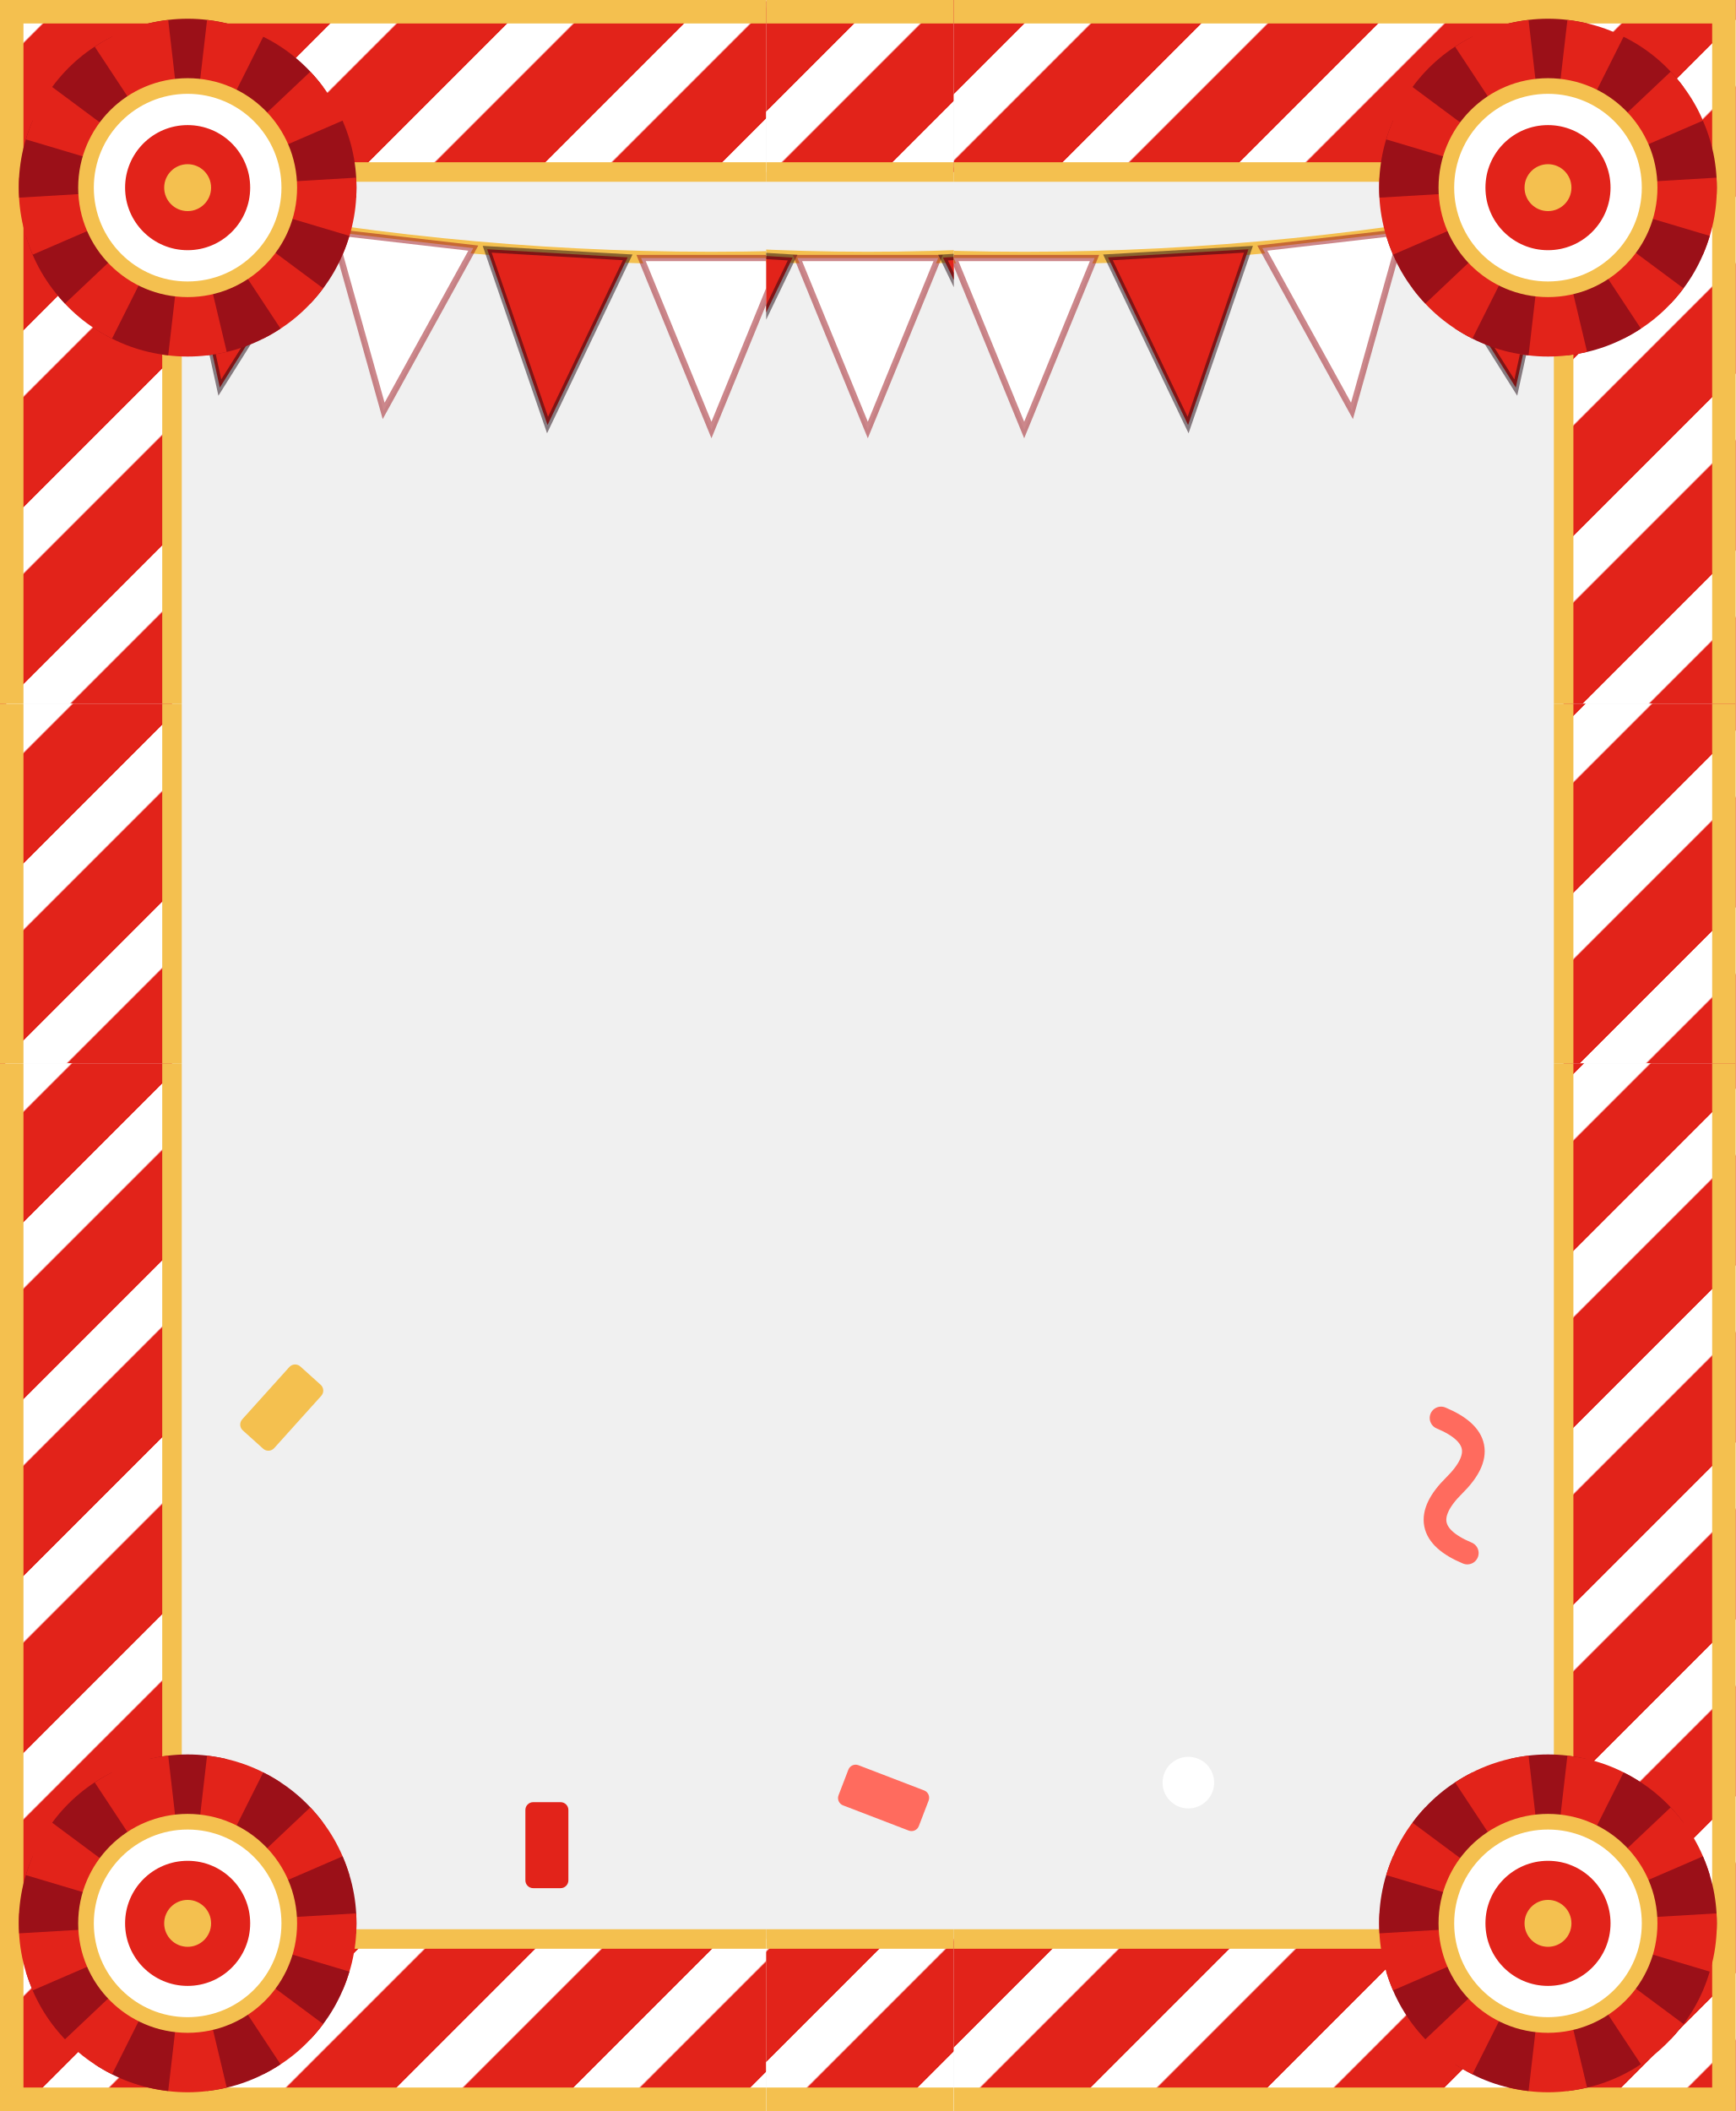
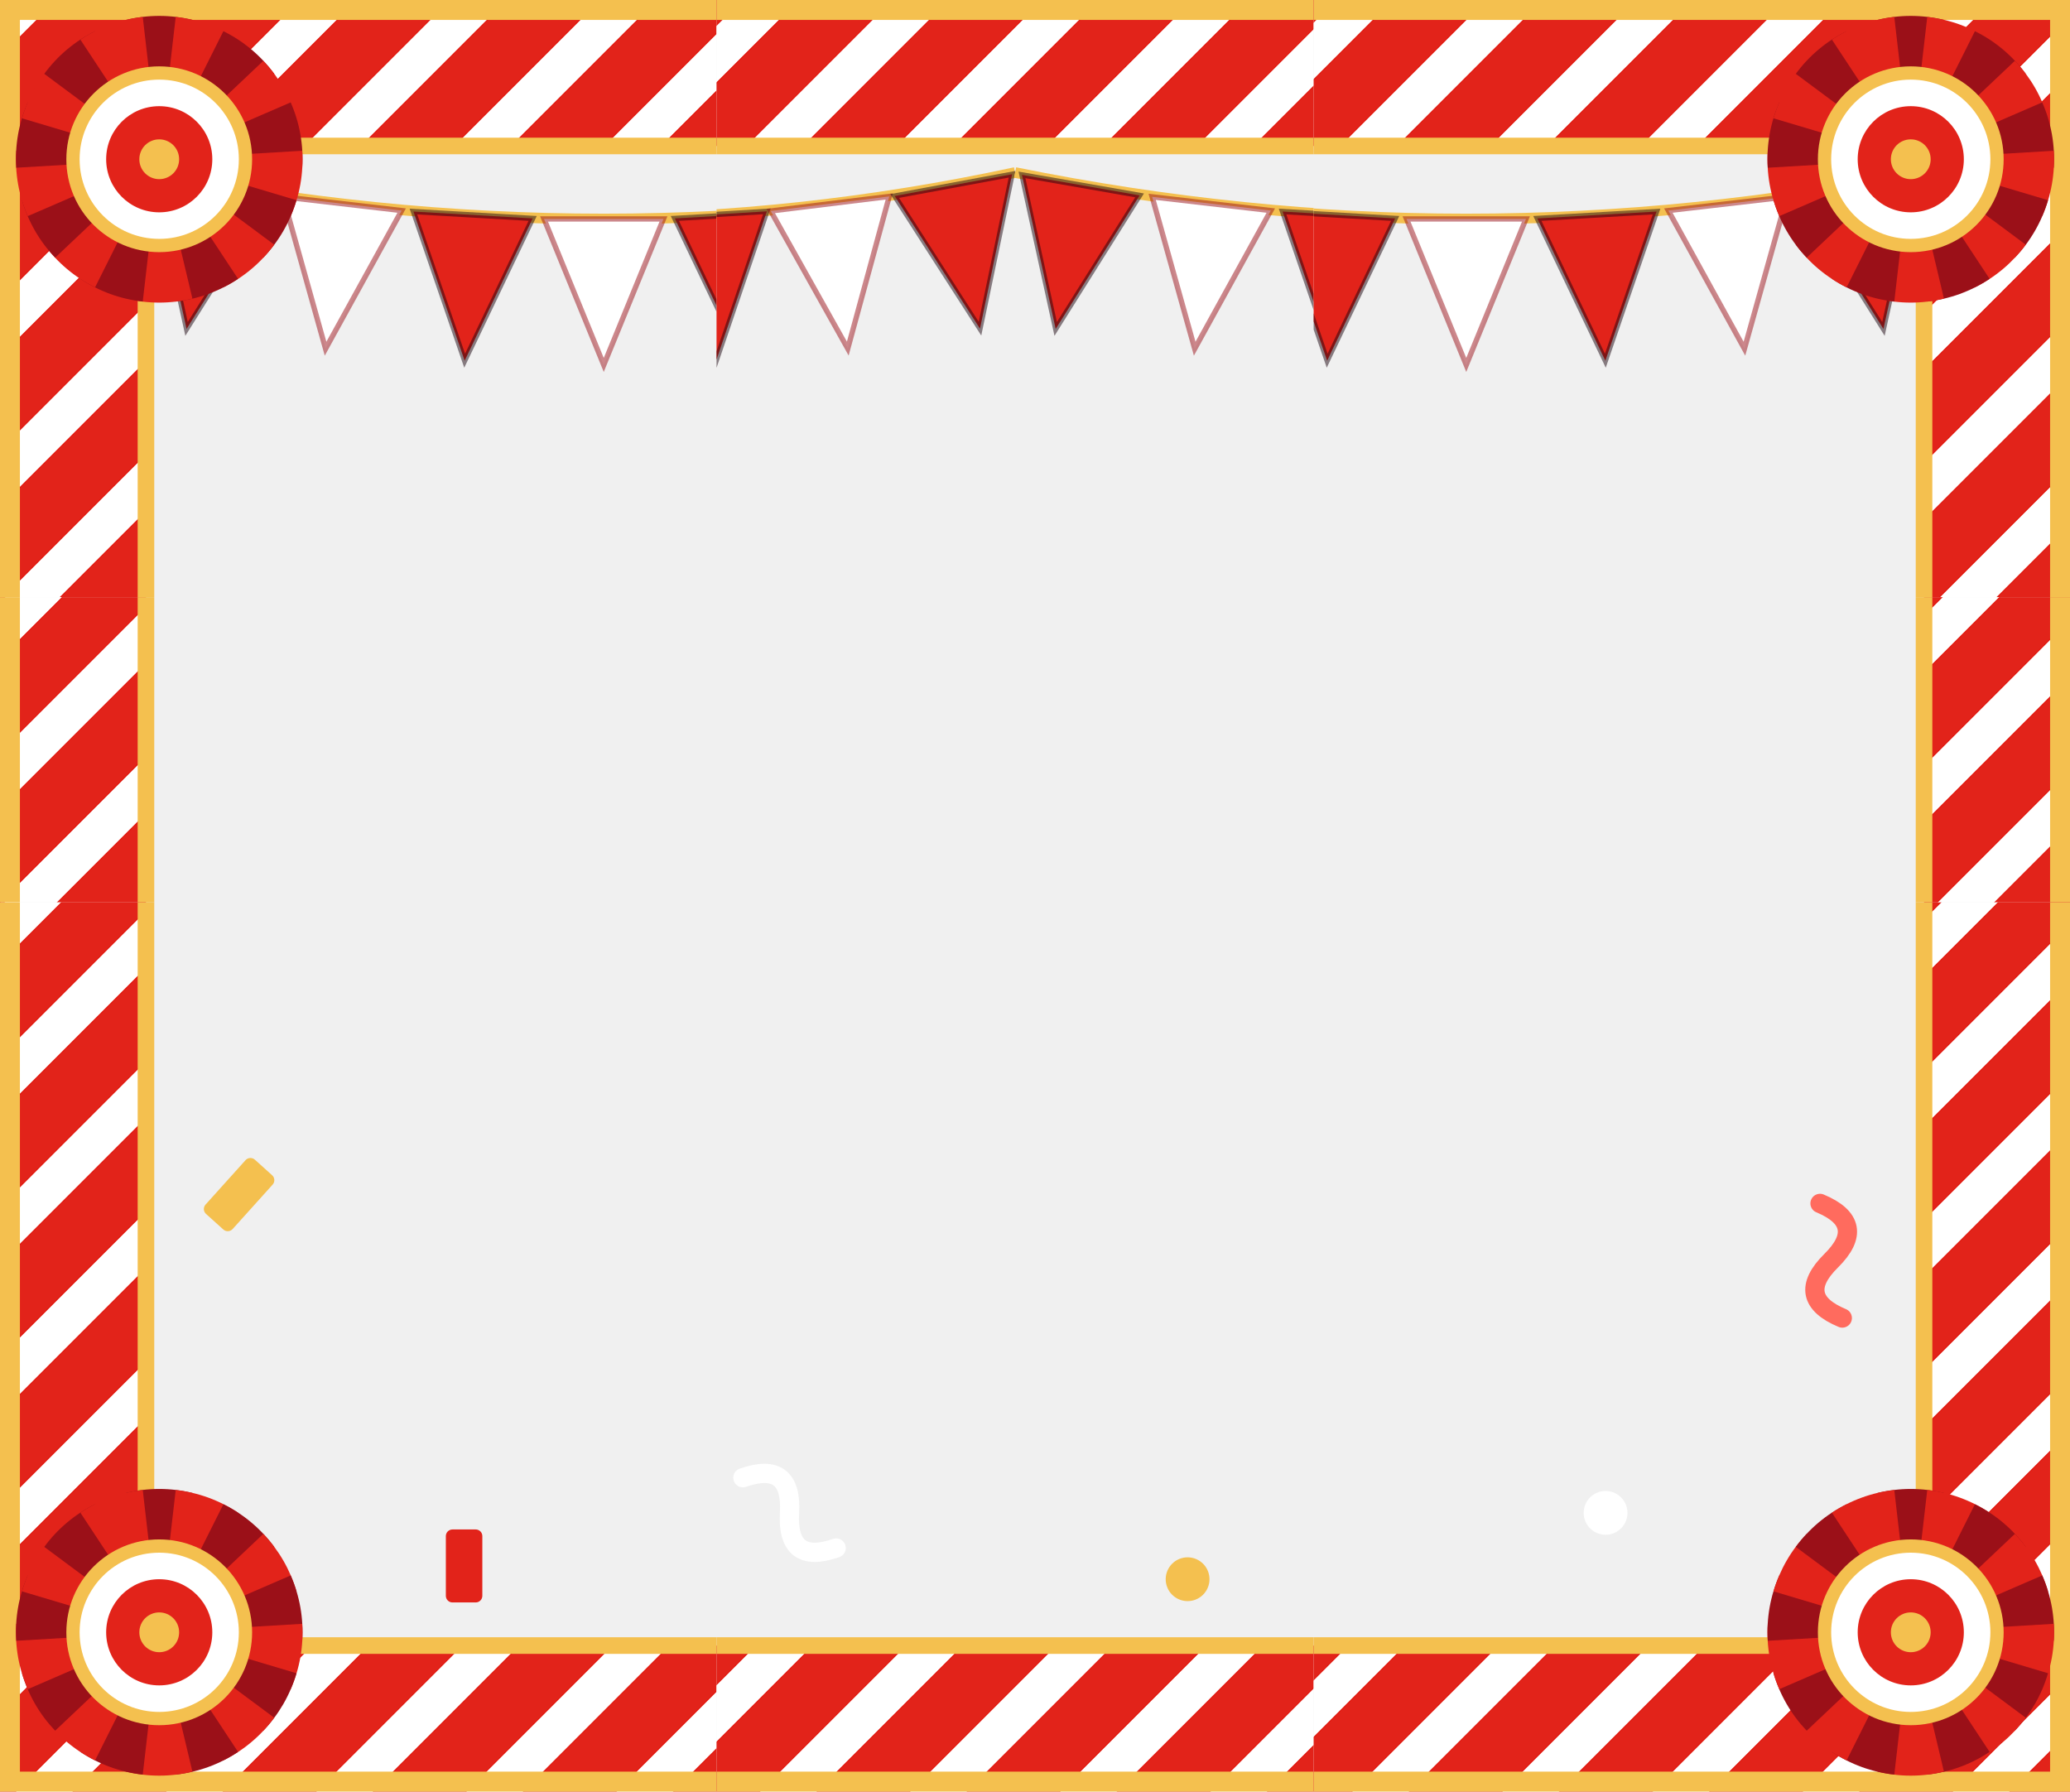
- <svg xmlns="http://www.w3.org/2000/svg" viewBox="0 0 222 270" width="222" height="270">
+ <svg xmlns="http://www.w3.org/2000/svg" viewBox="0 0 312 270" width="312" height="270">
  <defs>
    <g id="frame-art">
      <defs>
        <pattern id="cum-fs" width="16" height="16" patternUnits="userSpaceOnUse" patternTransform="rotate(45)">
          <rect width="16" height="16" fill="#e2231a" />
          <rect width="6" height="16" fill="#ffffff" />
        </pattern>
      </defs>
      <path d="M0 0H450V880H0Z M22 22V858H428V22Z" fill="url(#cum-fs)" fill-rule="evenodd" />
      <rect x="1.5" y="1.5" width="447" height="877" fill="none" stroke="#f4c04f" stroke-width="3" />
      <rect x="22" y="22" width="406" height="836" fill="none" stroke="#f4c04f" stroke-width="2.5" />
      <path d="M22 26Q91.0 40 160 26" fill="none" stroke="#f4c04f" stroke-width="1.6" />
      <g transform="translate(31.9 27.9) rotate(9.9)">
        <g>
          <path d="M-9.0 0H9.0L0 22.0Z" fill="#e2231a" stroke="#1c0710" stroke-width=".8" stroke-opacity=".5" />
        </g>
      </g>
      <g transform="translate(51.6 30.7) rotate(6.6)">
        <g>
          <path d="M-9.0 0H9.0L0 22.0Z" fill="#ffffff" stroke="#9b1018" stroke-width=".8" stroke-opacity=".5" />
        </g>
      </g>
      <g transform="translate(71.3 32.4) rotate(3.3)">
        <g>
          <path d="M-9.0 0H9.0L0 22.0Z" fill="#e2231a" stroke="#1c0710" stroke-width=".8" stroke-opacity=".5" />
        </g>
      </g>
      <g transform="translate(91.0 33.0) rotate(0.0)">
        <g>
          <path d="M-9.0 0H9.0L0 22.0Z" fill="#ffffff" stroke="#9b1018" stroke-width=".8" stroke-opacity=".5" />
        </g>
      </g>
      <g transform="translate(110.7 32.4) rotate(-3.3)">
        <g>
          <path d="M-9.0 0H9.0L0 22.0Z" fill="#e2231a" stroke="#1c0710" stroke-width=".8" stroke-opacity=".5" />
        </g>
      </g>
      <g transform="translate(130.4 30.7) rotate(-6.6)">
        <g>
          <path d="M-9.0 0H9.0L0 22.0Z" fill="#ffffff" stroke="#9b1018" stroke-width=".8" stroke-opacity=".5" />
        </g>
      </g>
      <g transform="translate(150.1 27.9) rotate(-9.9)">
        <g>
          <path d="M-9.0 0H9.0L0 22.0Z" fill="#e2231a" stroke="#1c0710" stroke-width=".8" stroke-opacity=".5" />
        </g>
      </g>
      <path d="M160 26Q225.0 40 290 26" fill="none" stroke="#f4c04f" stroke-width="1.6" />
      <g transform="translate(169.3 27.9) rotate(10.5)">
        <g>
          <path d="M-9.0 0H9.0L0 22.0Z" fill="#e2231a" stroke="#1c0710" stroke-width=".8" stroke-opacity=".5" />
        </g>
      </g>
      <g transform="translate(187.9 30.7) rotate(7.0)">
        <g>
          <path d="M-9.0 0H9.0L0 22.0Z" fill="#ffffff" stroke="#9b1018" stroke-width=".8" stroke-opacity=".5" />
        </g>
      </g>
      <g transform="translate(206.4 32.4) rotate(3.5)">
        <g>
          <path d="M-9.0 0H9.0L0 22.0Z" fill="#e2231a" stroke="#1c0710" stroke-width=".8" stroke-opacity=".5" />
        </g>
      </g>
      <g transform="translate(225.0 33.0) rotate(0.0)">
        <g>
          <path d="M-9.0 0H9.0L0 22.0Z" fill="#ffffff" stroke="#9b1018" stroke-width=".8" stroke-opacity=".5" />
        </g>
      </g>
      <g transform="translate(243.6 32.4) rotate(-3.5)">
        <g>
          <path d="M-9.0 0H9.0L0 22.0Z" fill="#e2231a" stroke="#1c0710" stroke-width=".8" stroke-opacity=".5" />
        </g>
      </g>
      <g transform="translate(262.1 30.7) rotate(-7.0)">
        <g>
          <path d="M-9.0 0H9.0L0 22.0Z" fill="#ffffff" stroke="#9b1018" stroke-width=".8" stroke-opacity=".5" />
        </g>
      </g>
      <g transform="translate(280.7 27.9) rotate(-10.5)">
        <g>
          <path d="M-9.0 0H9.0L0 22.0Z" fill="#e2231a" stroke="#1c0710" stroke-width=".8" stroke-opacity=".5" />
        </g>
      </g>
      <path d="M290 26Q359.0 40 428 26" fill="none" stroke="#f4c04f" stroke-width="1.6" />
      <g transform="translate(299.9 27.9) rotate(9.9)">
        <g>
          <path d="M-9.0 0H9.0L0 22.0Z" fill="#e2231a" stroke="#1c0710" stroke-width=".8" stroke-opacity=".5" />
        </g>
      </g>
      <g transform="translate(319.6 30.7) rotate(6.6)">
        <g>
          <path d="M-9.0 0H9.0L0 22.0Z" fill="#ffffff" stroke="#9b1018" stroke-width=".8" stroke-opacity=".5" />
        </g>
      </g>
      <g transform="translate(339.3 32.4) rotate(3.3)">
        <g>
          <path d="M-9.0 0H9.0L0 22.0Z" fill="#e2231a" stroke="#1c0710" stroke-width=".8" stroke-opacity=".5" />
        </g>
      </g>
      <g transform="translate(359.0 33.0) rotate(0.0)">
        <g>
          <path d="M-9.0 0H9.0L0 22.0Z" fill="#ffffff" stroke="#9b1018" stroke-width=".8" stroke-opacity=".5" />
        </g>
      </g>
      <g transform="translate(378.7 32.4) rotate(-3.3)">
        <g>
          <path d="M-9.0 0H9.0L0 22.0Z" fill="#e2231a" stroke="#1c0710" stroke-width=".8" stroke-opacity=".5" />
        </g>
      </g>
      <g transform="translate(398.4 30.7) rotate(-6.6)">
        <g>
          <path d="M-9.0 0H9.0L0 22.0Z" fill="#ffffff" stroke="#9b1018" stroke-width=".8" stroke-opacity=".5" />
        </g>
      </g>
      <g transform="translate(418.1 27.9) rotate(-9.9)">
        <g>
          <path d="M-9.0 0H9.0L0 22.0Z" fill="#e2231a" stroke="#1c0710" stroke-width=".8" stroke-opacity=".5" />
        </g>
      </g>
      <g transform="translate(70 846) rotate(0)">
        <rect x="-2.8" y="-5.5" width="5.5" height="11.0" rx="1" fill="#e2231a" />
      </g>
      <g transform="translate(120 838) rotate(37)">
        <path d="M-8.8 0q4.4 -6.6 8.8 0t8.8 0" fill="none" stroke="#ffffff" stroke-width="2.9" stroke-linecap="round" />
      </g>
      <g transform="translate(180 848) rotate(74)">
        <circle r="3.3" fill="#f4c04f" />
      </g>
      <g transform="translate(250 840) rotate(111)">
        <rect x="-2.8" y="-5.5" width="5.5" height="11.0" rx="1" fill="#ff6b5e" />
      </g>
      <g transform="translate(320 846) rotate(148)">
        <path d="M-8.8 0q4.4 -6.6 8.8 0t8.8 0" fill="none" stroke="#e2231a" stroke-width="2.9" stroke-linecap="round" />
      </g>
      <g transform="translate(380 838) rotate(185)">
        <circle r="3.3" fill="#ffffff" />
      </g>
      <g transform="translate(36 790) rotate(222)">
        <rect x="-2.8" y="-5.5" width="5.5" height="11.0" rx="1" fill="#f4c04f" />
      </g>
      <g transform="translate(414 800) rotate(259)">
        <path d="M-8.8 0q4.4 -6.6 8.8 0t8.8 0" fill="none" stroke="#ff6b5e" stroke-width="2.9" stroke-linecap="round" />
      </g>
      <g transform="translate(34 120) rotate(296)">
        <circle r="3.3" fill="#e2231a" />
      </g>
      <g transform="translate(416 110) rotate(333)">
        <rect x="-2.8" y="-5.5" width="5.5" height="11.0" rx="1" fill="#ffffff" />
      </g>
      <g transform="translate(24 24)">
        <path d="M0 0L-5.0 -21.0A21.0 21.0 0 0 1 5.0 -21.0Z" fill="#9b1018" transform="rotate(0)" />
        <path d="M0 0L-5.0 -21.0A21.0 21.0 0 0 1 5.0 -21.0Z" fill="#e2231a" transform="rotate(20)" />
        <path d="M0 0L-5.0 -21.0A21.0 21.0 0 0 1 5.0 -21.0Z" fill="#9b1018" transform="rotate(40)" />
        <path d="M0 0L-5.0 -21.0A21.0 21.0 0 0 1 5.0 -21.0Z" fill="#e2231a" transform="rotate(60)" />
        <path d="M0 0L-5.0 -21.0A21.0 21.0 0 0 1 5.0 -21.0Z" fill="#9b1018" transform="rotate(80)" />
        <path d="M0 0L-5.0 -21.0A21.0 21.0 0 0 1 5.0 -21.0Z" fill="#e2231a" transform="rotate(100)" />
        <path d="M0 0L-5.0 -21.0A21.0 21.0 0 0 1 5.0 -21.0Z" fill="#9b1018" transform="rotate(120)" />
        <path d="M0 0L-5.0 -21.0A21.0 21.0 0 0 1 5.0 -21.0Z" fill="#e2231a" transform="rotate(140)" />
        <path d="M0 0L-5.0 -21.0A21.0 21.0 0 0 1 5.0 -21.0Z" fill="#9b1018" transform="rotate(160)" />
        <path d="M0 0L-5.0 -21.0A21.0 21.0 0 0 1 5.0 -21.0Z" fill="#e2231a" transform="rotate(180)" />
        <path d="M0 0L-5.0 -21.0A21.0 21.0 0 0 1 5.0 -21.0Z" fill="#9b1018" transform="rotate(200)" />
        <path d="M0 0L-5.0 -21.0A21.0 21.0 0 0 1 5.0 -21.0Z" fill="#e2231a" transform="rotate(220)" />
        <path d="M0 0L-5.0 -21.0A21.0 21.0 0 0 1 5.0 -21.0Z" fill="#9b1018" transform="rotate(240)" />
        <path d="M0 0L-5.0 -21.0A21.0 21.0 0 0 1 5.0 -21.0Z" fill="#e2231a" transform="rotate(260)" />
        <path d="M0 0L-5.0 -21.0A21.0 21.0 0 0 1 5.0 -21.0Z" fill="#9b1018" transform="rotate(280)" />
        <path d="M0 0L-5.0 -21.0A21.0 21.0 0 0 1 5.0 -21.0Z" fill="#e2231a" transform="rotate(300)" />
        <path d="M0 0L-5.0 -21.0A21.0 21.0 0 0 1 5.0 -21.0Z" fill="#9b1018" transform="rotate(320)" />
        <path d="M0 0L-5.0 -21.0A21.0 21.0 0 0 1 5.0 -21.0Z" fill="#e2231a" transform="rotate(340)" />
        <circle r="13.0" fill="#ffffff" stroke="#f4c04f" stroke-width="2.0" />
        <circle r="8.0" fill="#e2231a" />
        <circle r="3.0" fill="#f4c04f" />
      </g>
      <g transform="translate(426 24)">
        <path d="M0 0L-5.0 -21.0A21.0 21.0 0 0 1 5.0 -21.0Z" fill="#9b1018" transform="rotate(0)" />
        <path d="M0 0L-5.0 -21.0A21.0 21.0 0 0 1 5.0 -21.0Z" fill="#e2231a" transform="rotate(20)" />
        <path d="M0 0L-5.0 -21.0A21.0 21.0 0 0 1 5.0 -21.0Z" fill="#9b1018" transform="rotate(40)" />
        <path d="M0 0L-5.0 -21.0A21.0 21.0 0 0 1 5.0 -21.0Z" fill="#e2231a" transform="rotate(60)" />
        <path d="M0 0L-5.0 -21.0A21.0 21.0 0 0 1 5.0 -21.0Z" fill="#9b1018" transform="rotate(80)" />
        <path d="M0 0L-5.0 -21.0A21.0 21.0 0 0 1 5.0 -21.0Z" fill="#e2231a" transform="rotate(100)" />
        <path d="M0 0L-5.0 -21.0A21.0 21.0 0 0 1 5.0 -21.0Z" fill="#9b1018" transform="rotate(120)" />
        <path d="M0 0L-5.0 -21.0A21.0 21.0 0 0 1 5.0 -21.0Z" fill="#e2231a" transform="rotate(140)" />
        <path d="M0 0L-5.0 -21.0A21.0 21.0 0 0 1 5.0 -21.0Z" fill="#9b1018" transform="rotate(160)" />
        <path d="M0 0L-5.0 -21.0A21.0 21.0 0 0 1 5.0 -21.0Z" fill="#e2231a" transform="rotate(180)" />
        <path d="M0 0L-5.0 -21.0A21.0 21.0 0 0 1 5.0 -21.0Z" fill="#9b1018" transform="rotate(200)" />
        <path d="M0 0L-5.0 -21.0A21.0 21.0 0 0 1 5.0 -21.0Z" fill="#e2231a" transform="rotate(220)" />
        <path d="M0 0L-5.0 -21.0A21.0 21.0 0 0 1 5.0 -21.0Z" fill="#9b1018" transform="rotate(240)" />
        <path d="M0 0L-5.0 -21.0A21.0 21.0 0 0 1 5.0 -21.0Z" fill="#e2231a" transform="rotate(260)" />
        <path d="M0 0L-5.0 -21.0A21.0 21.0 0 0 1 5.0 -21.0Z" fill="#9b1018" transform="rotate(280)" />
        <path d="M0 0L-5.0 -21.0A21.0 21.0 0 0 1 5.0 -21.0Z" fill="#e2231a" transform="rotate(300)" />
        <path d="M0 0L-5.0 -21.0A21.0 21.0 0 0 1 5.0 -21.0Z" fill="#9b1018" transform="rotate(320)" />
        <path d="M0 0L-5.0 -21.0A21.0 21.0 0 0 1 5.0 -21.0Z" fill="#e2231a" transform="rotate(340)" />
        <circle r="13.0" fill="#ffffff" stroke="#f4c04f" stroke-width="2.0" />
        <circle r="8.0" fill="#e2231a" />
        <circle r="3.0" fill="#f4c04f" />
      </g>
      <g transform="translate(24 856)">
        <path d="M0 0L-5.0 -21.0A21.0 21.0 0 0 1 5.0 -21.0Z" fill="#9b1018" transform="rotate(0)" />
        <path d="M0 0L-5.0 -21.0A21.0 21.0 0 0 1 5.0 -21.0Z" fill="#e2231a" transform="rotate(20)" />
        <path d="M0 0L-5.0 -21.0A21.0 21.0 0 0 1 5.0 -21.0Z" fill="#9b1018" transform="rotate(40)" />
        <path d="M0 0L-5.0 -21.0A21.0 21.0 0 0 1 5.0 -21.0Z" fill="#e2231a" transform="rotate(60)" />
        <path d="M0 0L-5.0 -21.0A21.0 21.0 0 0 1 5.0 -21.0Z" fill="#9b1018" transform="rotate(80)" />
        <path d="M0 0L-5.0 -21.0A21.0 21.0 0 0 1 5.0 -21.0Z" fill="#e2231a" transform="rotate(100)" />
        <path d="M0 0L-5.0 -21.0A21.0 21.0 0 0 1 5.0 -21.0Z" fill="#9b1018" transform="rotate(120)" />
        <path d="M0 0L-5.0 -21.0A21.0 21.0 0 0 1 5.0 -21.0Z" fill="#e2231a" transform="rotate(140)" />
        <path d="M0 0L-5.0 -21.0A21.0 21.0 0 0 1 5.0 -21.0Z" fill="#9b1018" transform="rotate(160)" />
        <path d="M0 0L-5.0 -21.0A21.0 21.0 0 0 1 5.0 -21.0Z" fill="#e2231a" transform="rotate(180)" />
        <path d="M0 0L-5.0 -21.0A21.0 21.0 0 0 1 5.0 -21.0Z" fill="#9b1018" transform="rotate(200)" />
        <path d="M0 0L-5.0 -21.0A21.0 21.0 0 0 1 5.0 -21.0Z" fill="#e2231a" transform="rotate(220)" />
        <path d="M0 0L-5.0 -21.0A21.0 21.0 0 0 1 5.0 -21.0Z" fill="#9b1018" transform="rotate(240)" />
        <path d="M0 0L-5.0 -21.0A21.0 21.0 0 0 1 5.0 -21.0Z" fill="#e2231a" transform="rotate(260)" />
        <path d="M0 0L-5.0 -21.0A21.0 21.0 0 0 1 5.0 -21.0Z" fill="#9b1018" transform="rotate(280)" />
        <path d="M0 0L-5.0 -21.0A21.0 21.0 0 0 1 5.0 -21.0Z" fill="#e2231a" transform="rotate(300)" />
        <path d="M0 0L-5.0 -21.0A21.0 21.0 0 0 1 5.0 -21.0Z" fill="#9b1018" transform="rotate(320)" />
        <path d="M0 0L-5.0 -21.0A21.0 21.0 0 0 1 5.0 -21.0Z" fill="#e2231a" transform="rotate(340)" />
        <circle r="13.0" fill="#ffffff" stroke="#f4c04f" stroke-width="2.0" />
        <circle r="8.0" fill="#e2231a" />
        <circle r="3.0" fill="#f4c04f" />
      </g>
      <g transform="translate(426 856)">
        <path d="M0 0L-5.0 -21.0A21.0 21.0 0 0 1 5.0 -21.0Z" fill="#9b1018" transform="rotate(0)" />
        <path d="M0 0L-5.0 -21.0A21.0 21.0 0 0 1 5.0 -21.0Z" fill="#e2231a" transform="rotate(20)" />
        <path d="M0 0L-5.0 -21.0A21.0 21.0 0 0 1 5.0 -21.0Z" fill="#9b1018" transform="rotate(40)" />
        <path d="M0 0L-5.0 -21.0A21.0 21.0 0 0 1 5.0 -21.0Z" fill="#e2231a" transform="rotate(60)" />
        <path d="M0 0L-5.0 -21.0A21.0 21.0 0 0 1 5.0 -21.0Z" fill="#9b1018" transform="rotate(80)" />
        <path d="M0 0L-5.0 -21.0A21.0 21.0 0 0 1 5.0 -21.0Z" fill="#e2231a" transform="rotate(100)" />
        <path d="M0 0L-5.0 -21.0A21.0 21.0 0 0 1 5.0 -21.0Z" fill="#9b1018" transform="rotate(120)" />
        <path d="M0 0L-5.0 -21.0A21.0 21.0 0 0 1 5.0 -21.0Z" fill="#e2231a" transform="rotate(140)" />
        <path d="M0 0L-5.0 -21.0A21.0 21.0 0 0 1 5.0 -21.0Z" fill="#9b1018" transform="rotate(160)" />
        <path d="M0 0L-5.0 -21.0A21.0 21.0 0 0 1 5.0 -21.0Z" fill="#e2231a" transform="rotate(180)" />
        <path d="M0 0L-5.0 -21.0A21.0 21.0 0 0 1 5.0 -21.0Z" fill="#9b1018" transform="rotate(200)" />
        <path d="M0 0L-5.0 -21.0A21.0 21.0 0 0 1 5.0 -21.0Z" fill="#e2231a" transform="rotate(220)" />
        <path d="M0 0L-5.0 -21.0A21.0 21.0 0 0 1 5.0 -21.0Z" fill="#9b1018" transform="rotate(240)" />
        <path d="M0 0L-5.0 -21.0A21.0 21.0 0 0 1 5.0 -21.0Z" fill="#e2231a" transform="rotate(260)" />
        <path d="M0 0L-5.0 -21.0A21.0 21.0 0 0 1 5.0 -21.0Z" fill="#9b1018" transform="rotate(280)" />
        <path d="M0 0L-5.0 -21.0A21.0 21.0 0 0 1 5.0 -21.0Z" fill="#e2231a" transform="rotate(300)" />
        <path d="M0 0L-5.0 -21.0A21.0 21.0 0 0 1 5.0 -21.0Z" fill="#9b1018" transform="rotate(320)" />
        <path d="M0 0L-5.0 -21.0A21.0 21.0 0 0 1 5.0 -21.0Z" fill="#e2231a" transform="rotate(340)" />
        <circle r="13.0" fill="#ffffff" stroke="#f4c04f" stroke-width="2.0" />
        <circle r="8.0" fill="#e2231a" />
        <circle r="3.0" fill="#f4c04f" />
      </g>
    </g>
  </defs>
-   <svg x="0" y="0" width="98" height="90" viewBox="0 0 98 90">
-     <use href="#frame-art" />
-   </svg>
-   <svg x="98" y="0" width="24" height="90" viewBox="212 0 24 90">
-     <use href="#frame-art" />
-   </svg>
-   <svg x="122" y="0" width="100" height="90" viewBox="350 0 100 90">
-     <use href="#frame-art" />
-   </svg>
-   <svg x="0" y="90" width="98" height="46" viewBox="0 678 98 46">
-     <use href="#frame-art" />
-   </svg>
-   <svg x="122" y="90" width="100" height="46" viewBox="350 248 100 46">
-     <use href="#frame-art" />
-   </svg>
-   <svg x="0" y="136" width="98" height="134" viewBox="0 746 98 134">
-     <use href="#frame-art" />
-   </svg>
-   <svg x="98" y="136" width="24" height="134" viewBox="235 746 24 134">
-     <use href="#frame-art" />
-   </svg>
-   <svg x="122" y="136" width="100" height="134" viewBox="350 746 100 134">
+   <svg x="0" y="0" width="108" height="90" viewBox="0 0 108 90">
+     <use href="#frame-art" />
+   </svg>
+   <svg x="108" y="0" width="90" height="90" viewBox="245 0 90 90">
+     <use href="#frame-art" />
+   </svg>
+   <svg x="198" y="0" width="114" height="90" viewBox="336 0 114 90">
+     <use href="#frame-art" />
+   </svg>
+   <svg x="0" y="90" width="108" height="46" viewBox="0 678 108 46">
+     <use href="#frame-art" />
+   </svg>
+   <svg x="198" y="90" width="114" height="46" viewBox="336 248 114 46">
+     <use href="#frame-art" />
+   </svg>
+   <svg x="0" y="136" width="108" height="134" viewBox="0 746 108 134">
+     <use href="#frame-art" />
+   </svg>
+   <svg x="108" y="136" width="90" height="134" viewBox="109 746 90 134">
+     <use href="#frame-art" />
+   </svg>
+   <svg x="198" y="136" width="114" height="134" viewBox="336 746 114 134">
    <use href="#frame-art" />
  </svg>
</svg>
